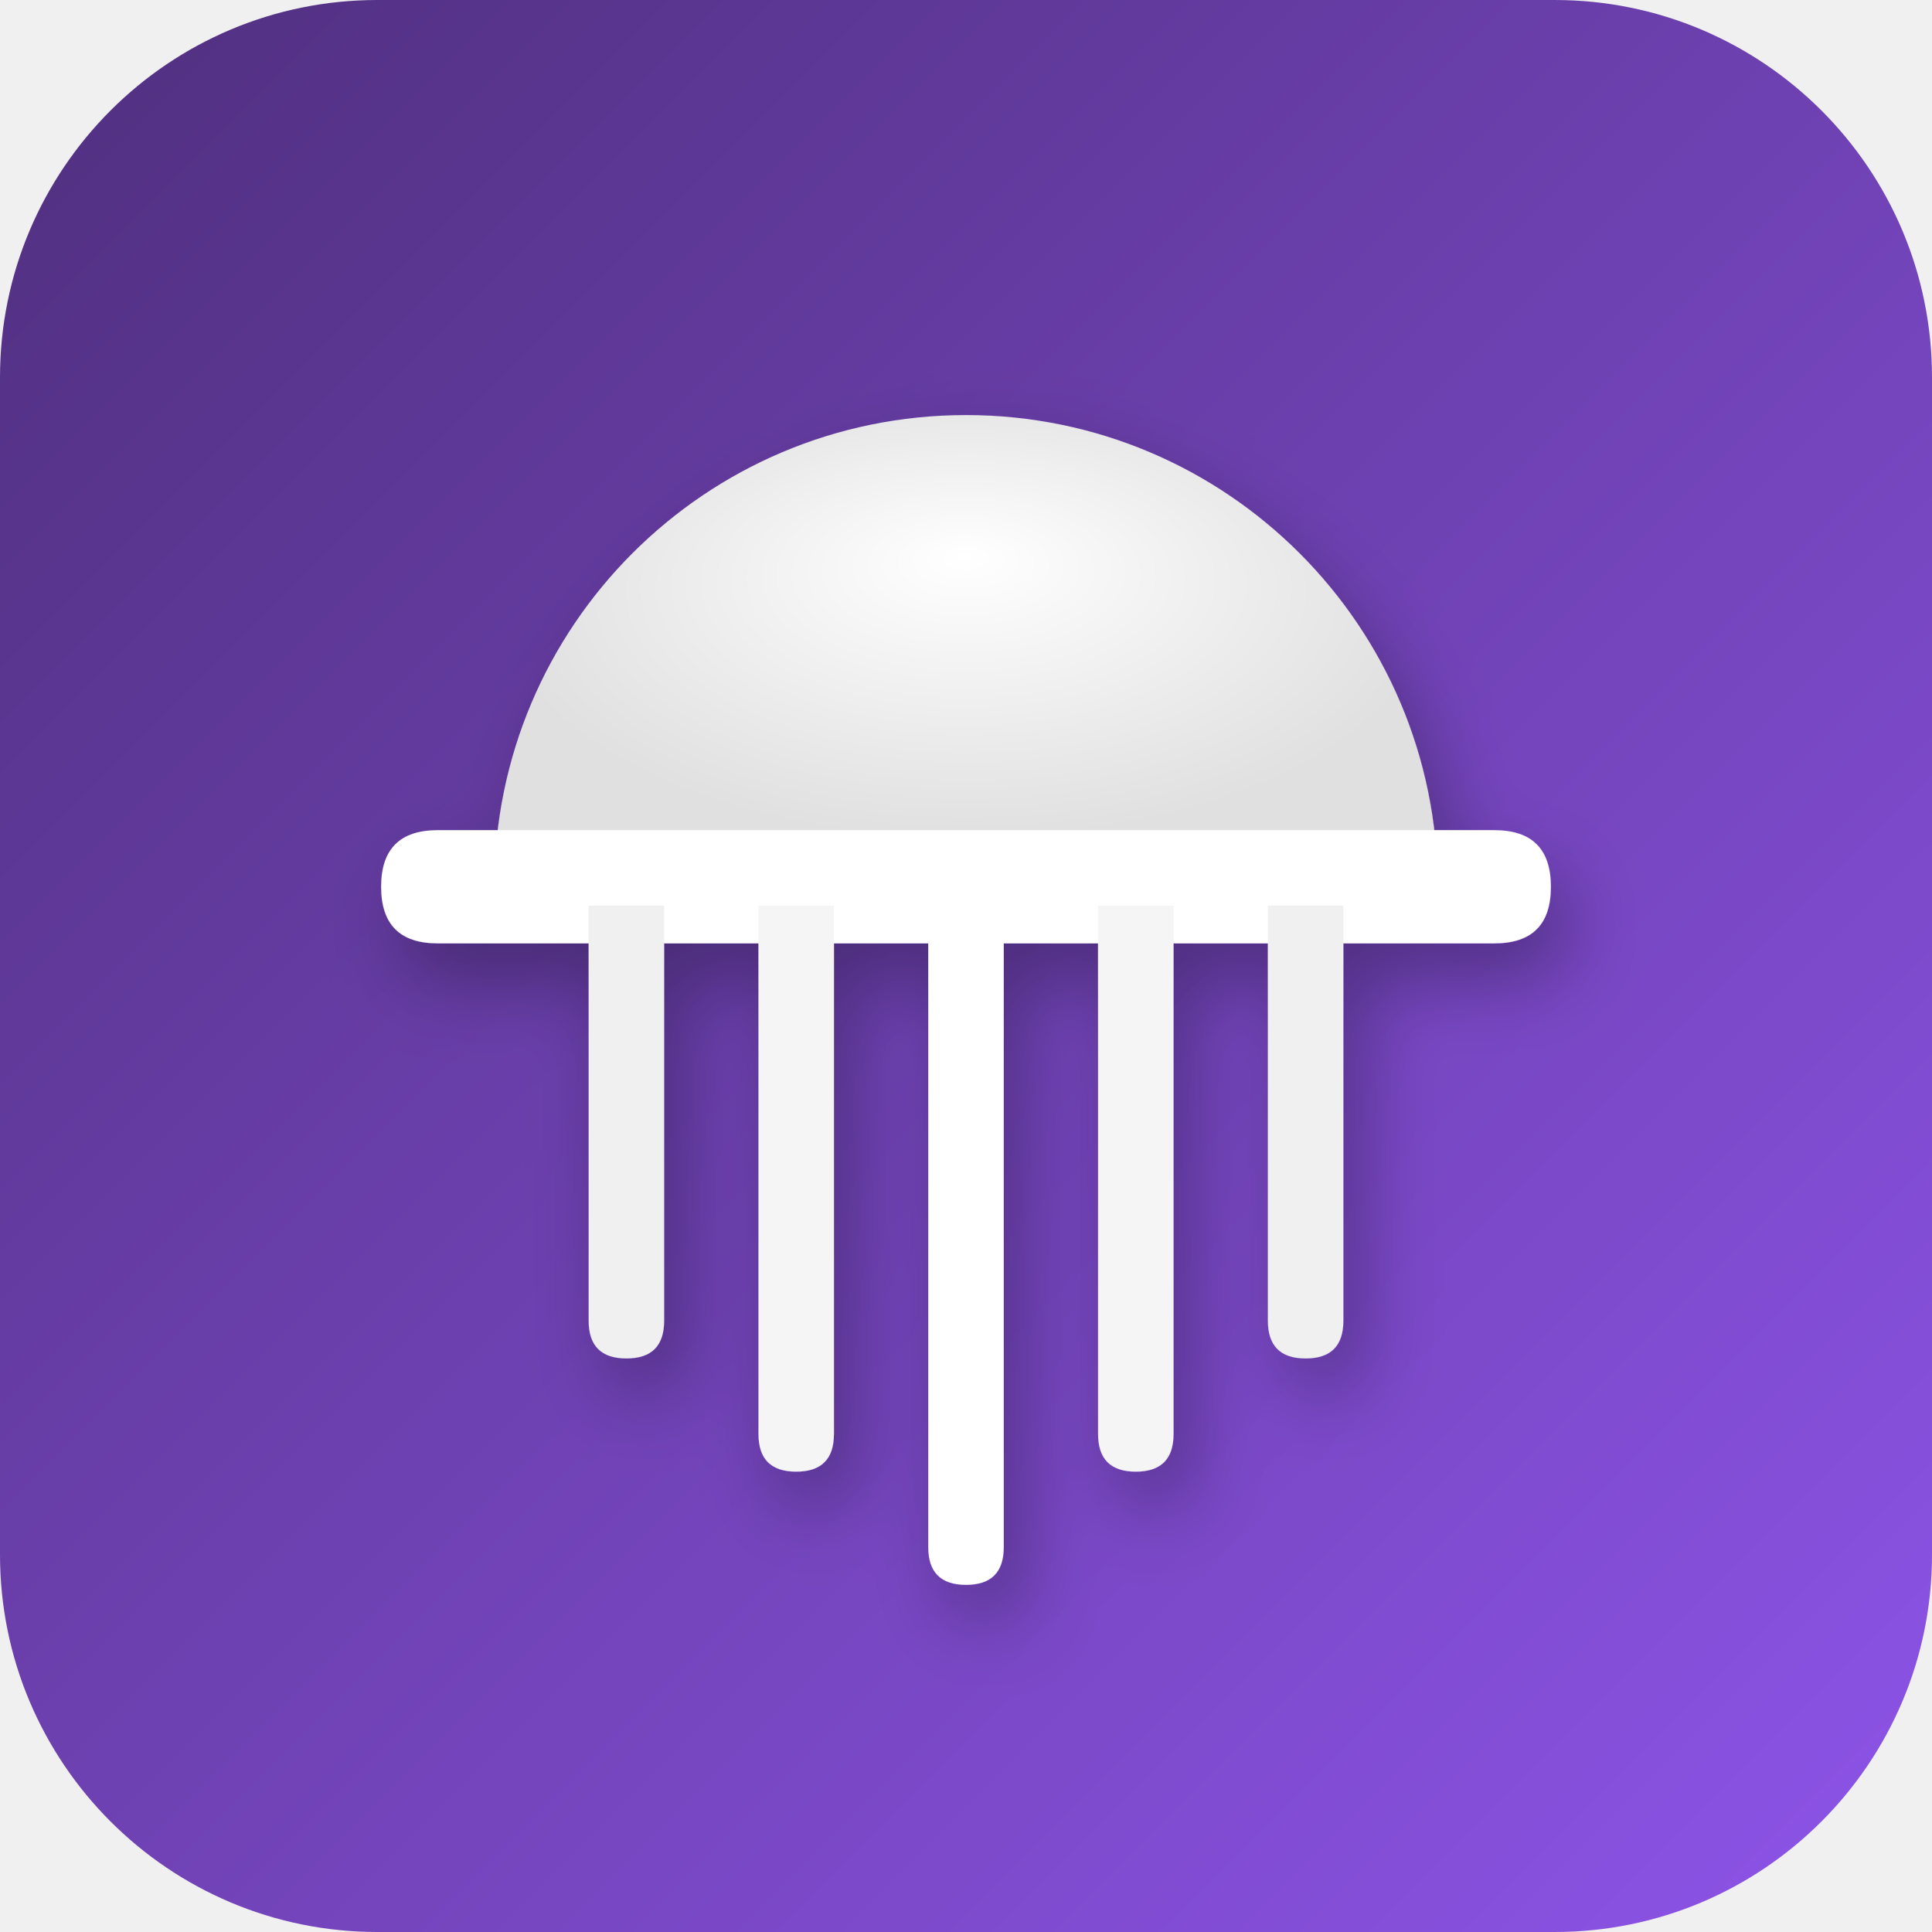
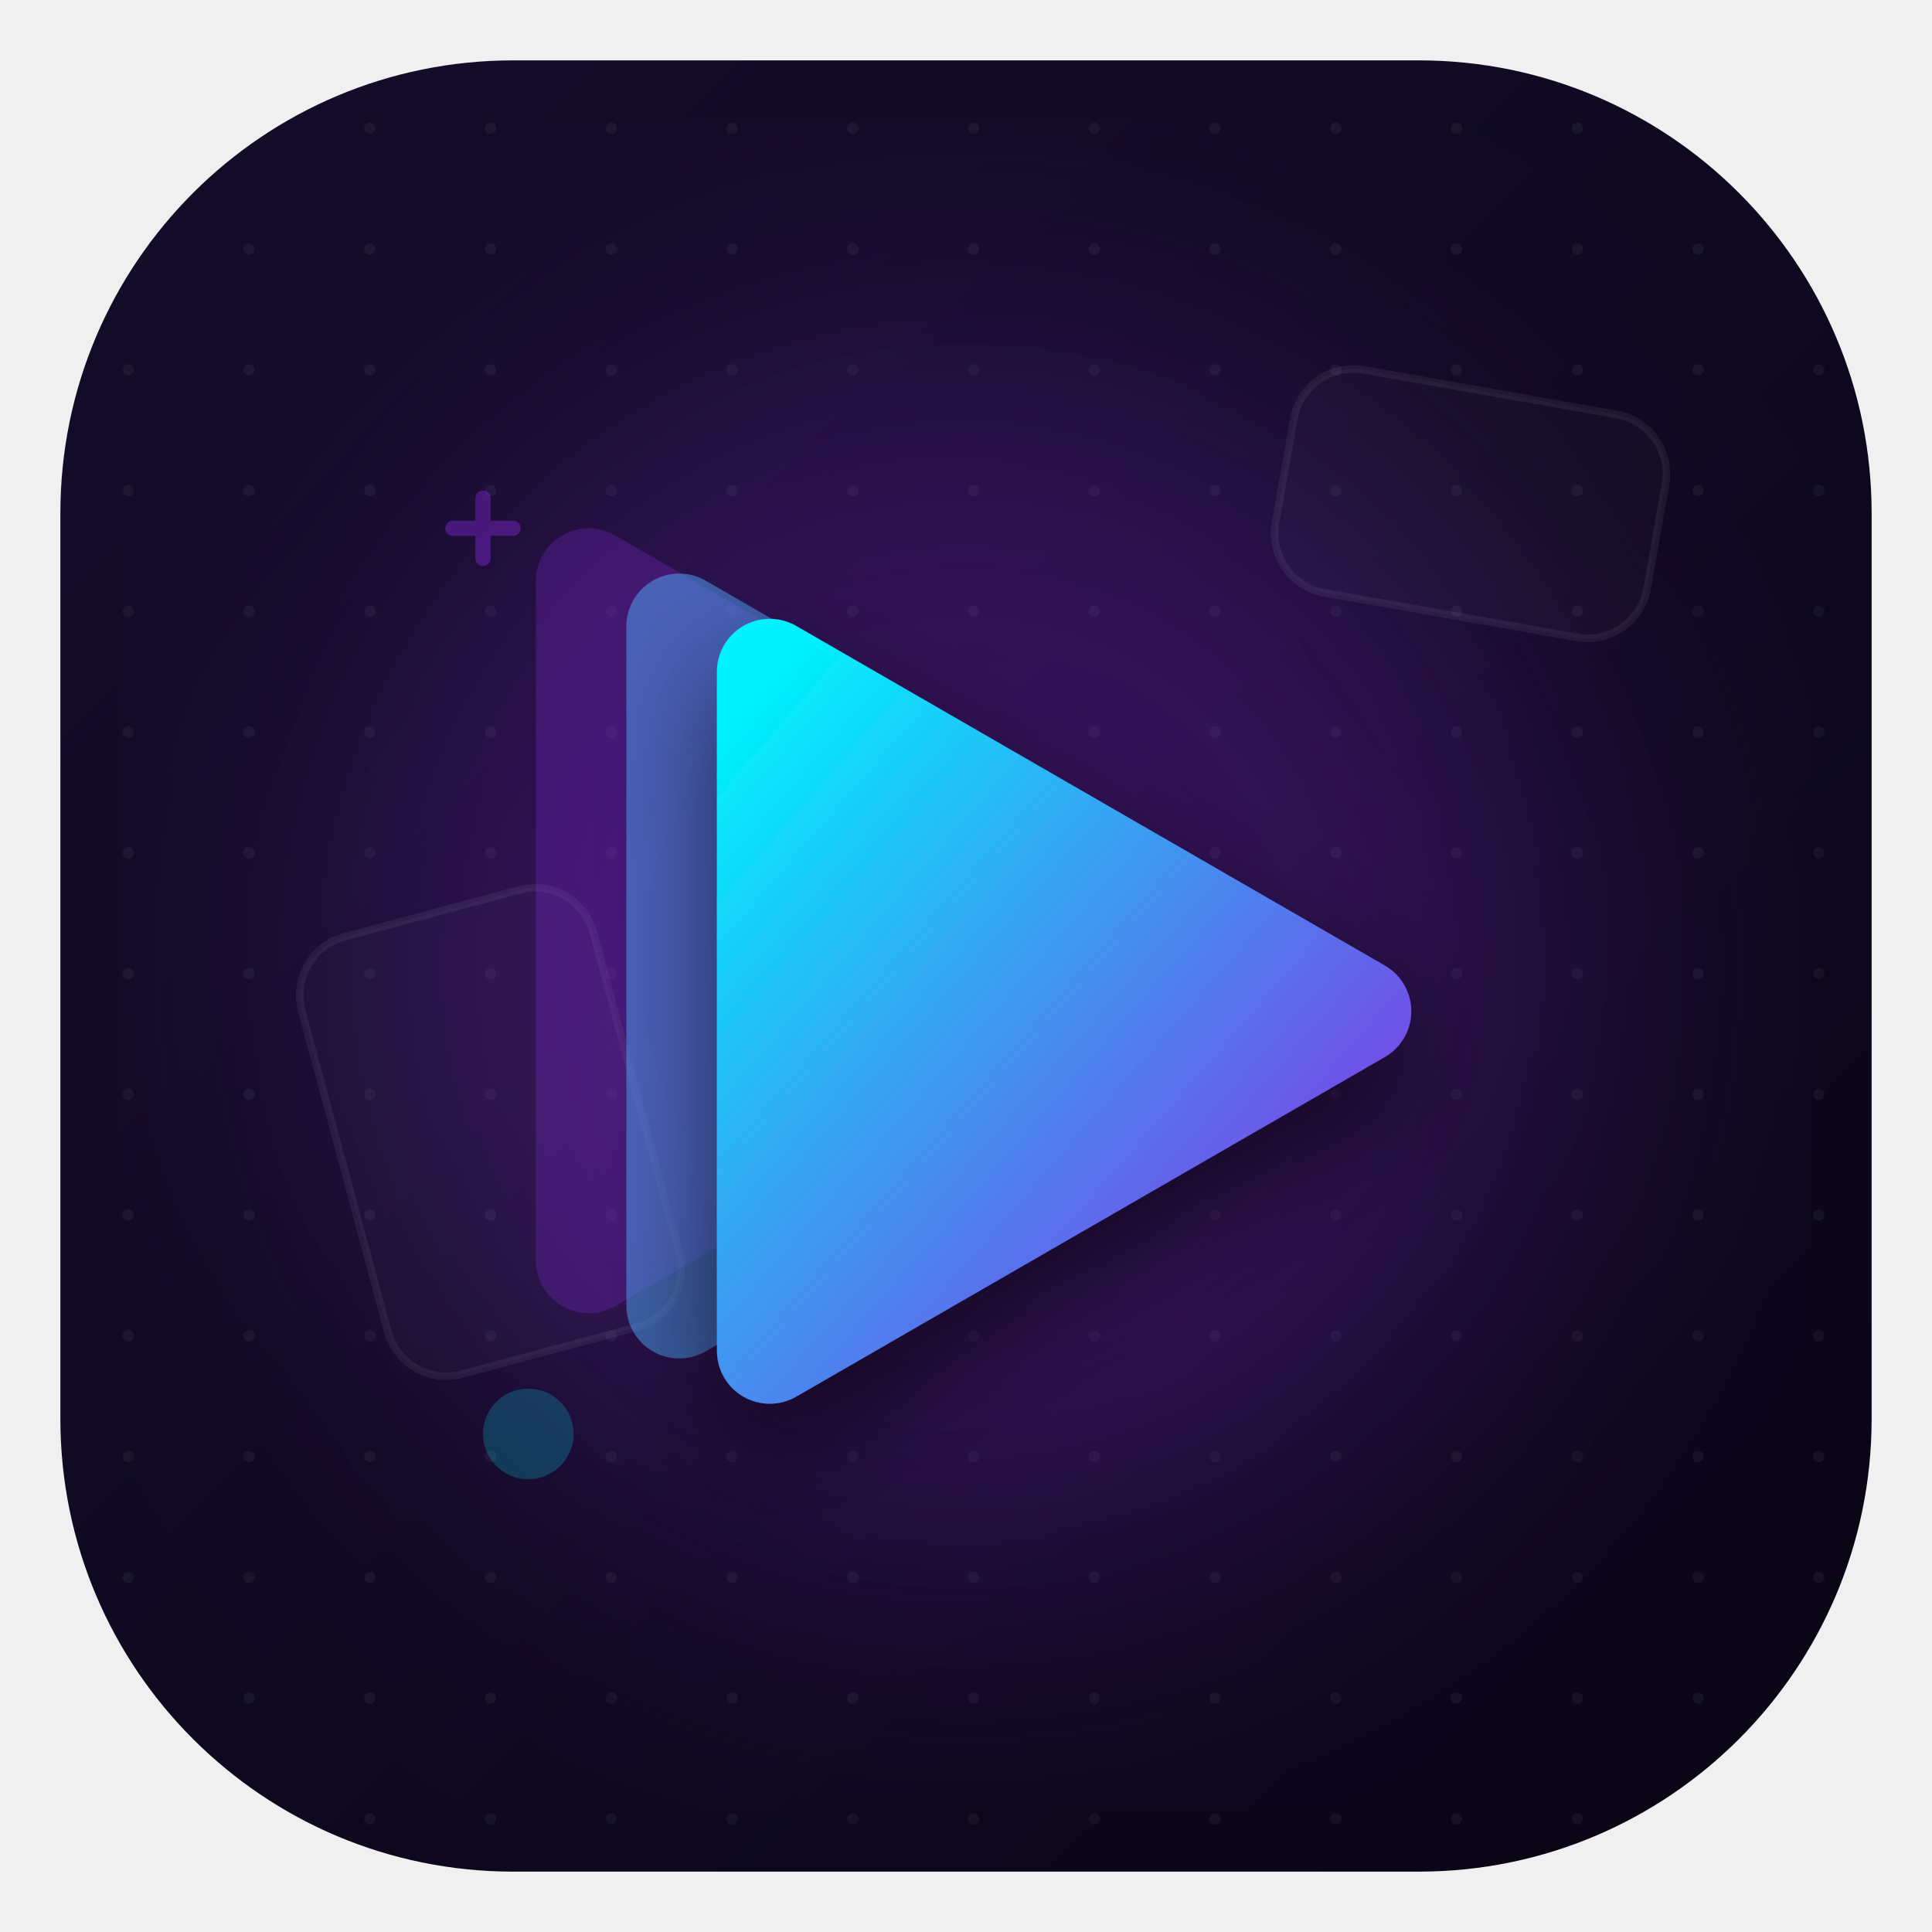
- <svg xmlns="http://www.w3.org/2000/svg" width="512" height="512" viewBox="0 0 512 512">
+ <svg xmlns="http://www.w3.org/2000/svg" viewBox="0 0 512 512">
  <defs>
-     <linearGradient id="bgGradient" x1="0%" y1="0%" x2="100%" y2="100%">
-       <stop offset="0%" style="stop-color:#4F2F7D;stop-opacity:1" />
-       <stop offset="100%" style="stop-color:#8E54E9;stop-opacity:1" />
+     <linearGradient id="a" x1="0%" y1="0%" x2="100%" y2="100%">
+       <stop offset="0%" stop-color="#140d2b" />
+       <stop offset="100%" stop-color="#090514" />
    </linearGradient>
-     <radialGradient id="domeGradient" cx="50%" cy="40%" r="50%" fx="50%" fy="30%">
-       <stop offset="0%" style="stop-color:#FFFFFF;stop-opacity:1" />
-       <stop offset="100%" style="stop-color:#E0E0E0;stop-opacity:1" />
-     </radialGradient>
-     <filter id="shadow" x="-20%" y="-20%" width="140%" height="140%">
-       <feGaussianBlur in="SourceAlpha" stdDeviation="10" />
-       <feOffset dx="5" dy="10" result="offsetblur" />
-       <feComponentTransfer>
-         <feFuncA type="linear" slope="0.3" />
-       </feComponentTransfer>
-       <feMerge>
-         <feMergeNode />
-         <feMergeNode in="SourceGraphic" />
-       </feMerge>
+     <linearGradient id="d" x1="0%" y1="0%" x2="100%" y2="100%">
+       <stop offset="0%" stop-color="#00f2fe" />
+       <stop offset="100%" stop-color="#8a2be2" />
+     </linearGradient>
+     <filter id="c" x="-20%" y="-20%" width="140%" height="140%">
+       <feGaussianBlur stdDeviation="48" />
    </filter>
+     <filter id="e" x="-30%" y="-30%" width="160%" height="160%">
+       <feDropShadow dx="0" dy="12" stdDeviation="16" flood-color="#000" flood-opacity=".6" />
+     </filter>
+     <pattern id="b" x="0" y="0" width="32" height="32" patternUnits="userSpaceOnUse">
+       <circle cx="2" cy="2" r="1.5" fill="rgba(255, 255, 255, 0.05)" />
+     </pattern>
  </defs>
-   <rect width="512" height="512" rx="100" fill="url(#bgGradient)" />
-   <g filter="url(#shadow)">
-     <path d="M 131 235 A 125 125 0 0 1 381 235 Z" fill="url(#domeGradient)" />
-     <path d="M 116 220 L 396 220 Q 411 220 411 235 Q 411 250 396 250 L 116 250 Q 101 250 101 235 Q 101 220 116 220 Z" fill="#FFFFFF" />
-     <path d="M 156 240 L 176 240 L 176 350 Q 176 360 166 360 Q 156 360 156 350 Z" fill="#F0F0F0" />
-     <path d="M 201 240 L 221 240 L 221 380 Q 221 390 211 390 Q 201 390 201 380 Z" fill="#F5F5F5" />
-     <path d="M 246 240 L 266 240 L 266 410 Q 266 420 256 420 Q 246 420 246 410 Z" fill="#FFFFFF" />
-     <path d="M 291 240 L 311 240 L 311 380 Q 311 390 301 390 Q 291 390 291 380 Z" fill="#F5F5F5" />
-     <path d="M 336 240 L 356 240 L 356 350 Q 356 360 346 360 Q 336 360 336 350 Z" fill="#F0F0F0" />
+   <rect x="16" y="16" width="480" height="480" rx="120" fill="url(#a)" />
+   <rect x="16" y="16" width="480" height="480" rx="120" fill="url(#b)" />
+   <circle cx="256" cy="256" r="160" fill="#8a2be2" opacity=".3" filter="url(#c)" />
+   <rect x="90" y="240" width="80" height="120" rx="16" fill="rgba(255,255,255,0.02)" stroke="rgba(255,255,255,0.06)" stroke-width="2" transform="rotate(-15 130 300)" />
+   <rect x="340" y="100" width="100" height="60" rx="16" fill="rgba(255,255,255,0.02)" stroke="rgba(255,255,255,0.06)" stroke-width="2" transform="rotate(10 370 130)" />
+   <circle cx="140" cy="380" r="12" fill="#00f2fe" opacity=".2" />
+   <path d="M120 140h16m-8-8v16" stroke="#8a2be2" stroke-width="4" stroke-linecap="round" opacity=".4" />
+   <g stroke-width="28" stroke-linejoin="round">
+     <path fill="#8a2be2" stroke="#8a2be2" opacity=".25" d="M132 142v180l156-90z" transform="translate(24 12)" />
+     <path fill="#4facfe" stroke="#4facfe" opacity=".5" d="M156 154v180l156-90z" transform="translate(24 12)" />
+     <path fill="url(#d)" stroke="url(#d)" filter="url(#e)" d="M180 166v180l156-90z" transform="translate(24 12)" />
  </g>
</svg>
